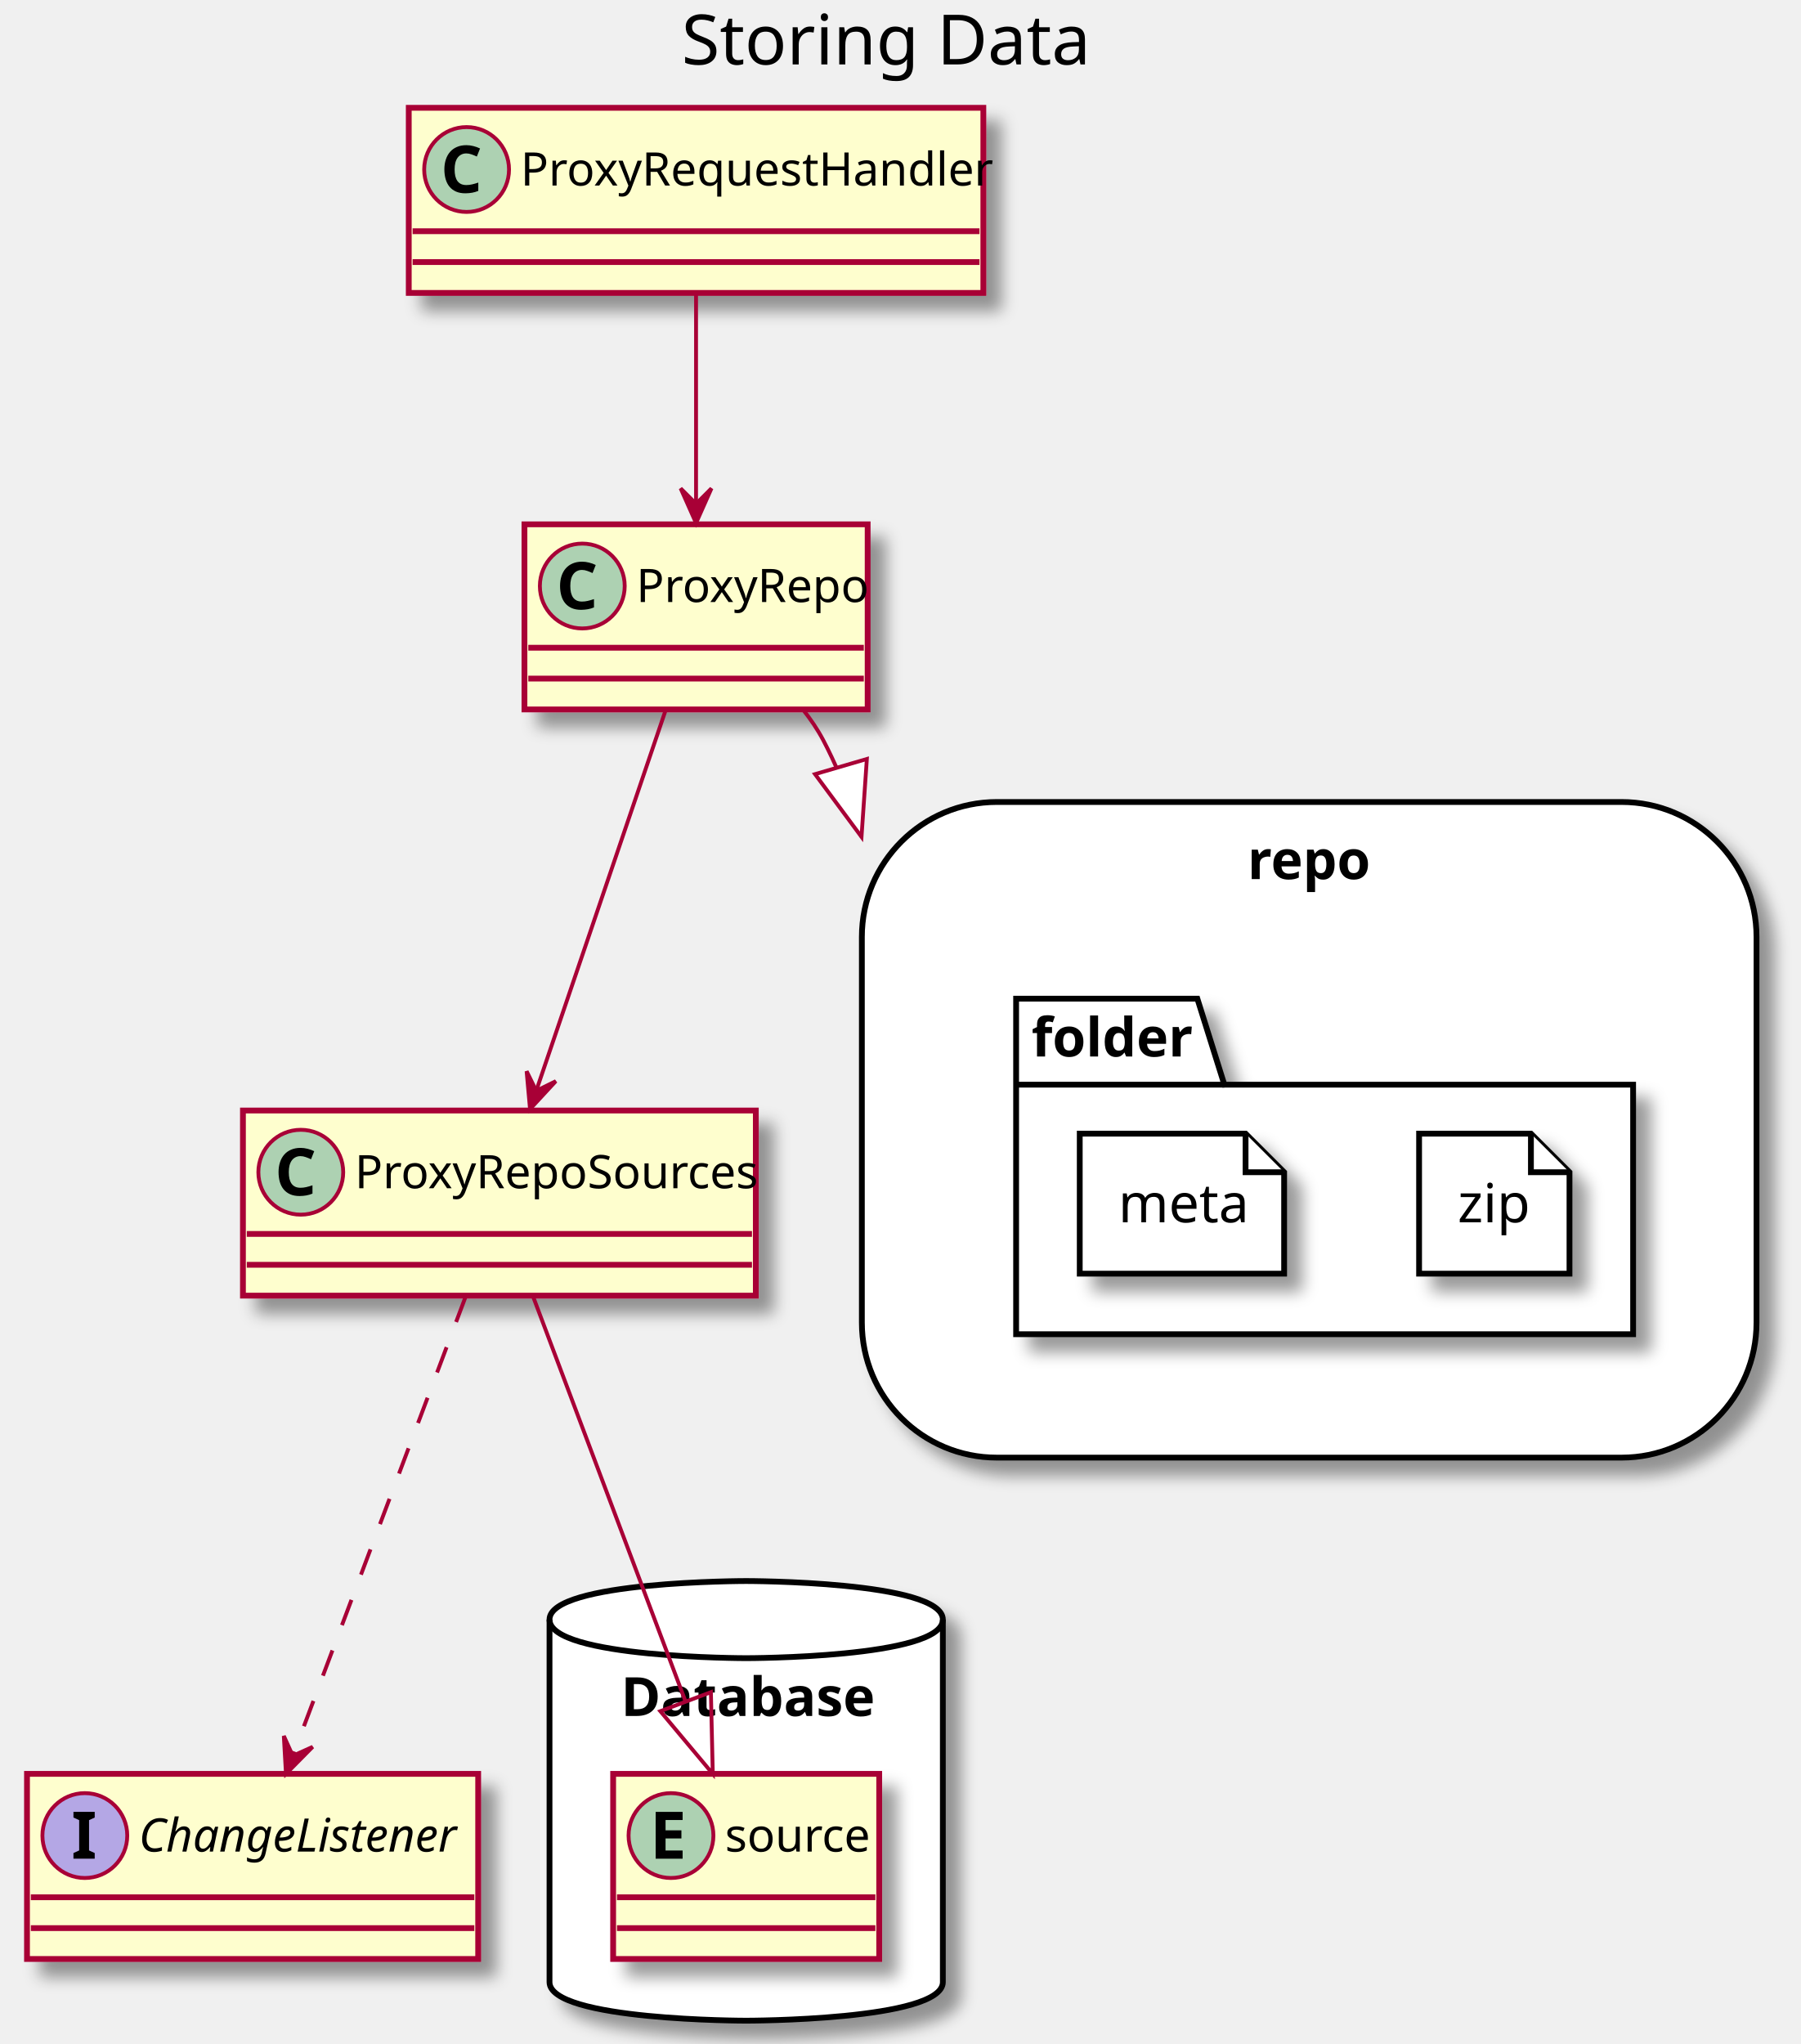
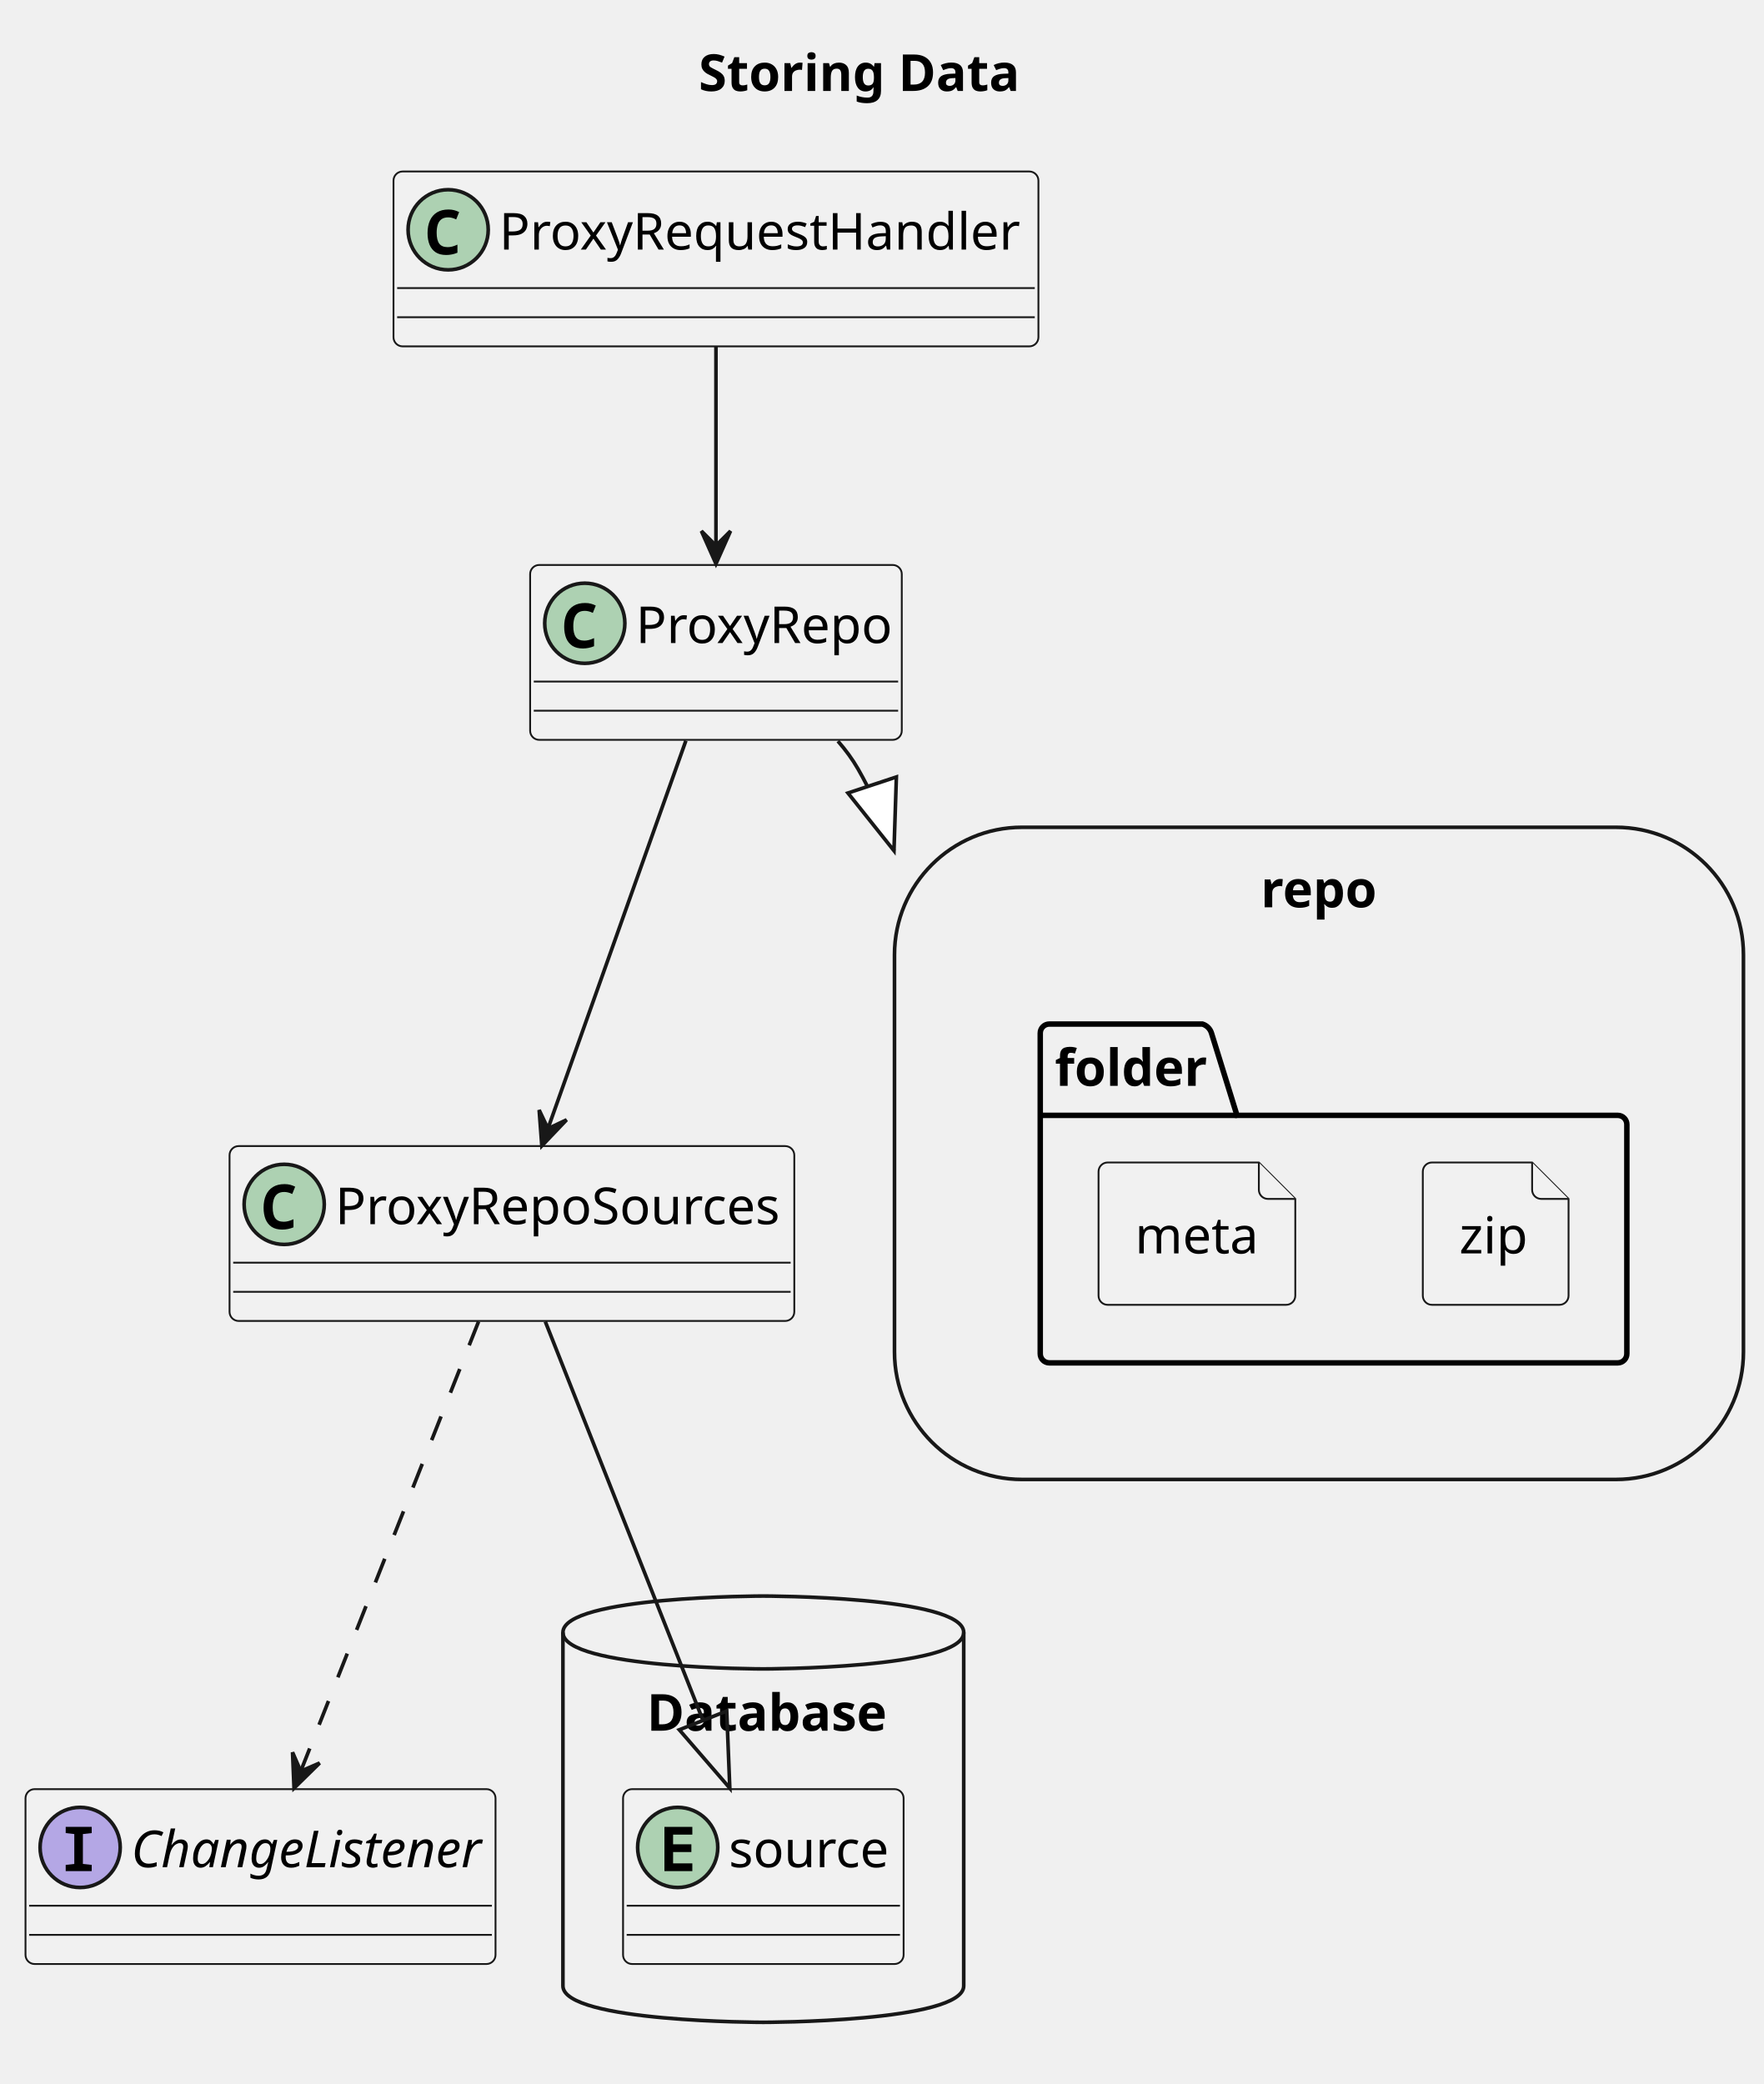
- <svg xmlns="http://www.w3.org/2000/svg" contentScriptType="application/ecmascript" contentStyleType="text/css" height="530px" preserveAspectRatio="none" style="width:467px;height:530px;" version="1.1" viewBox="0 0 467 530" width="467px" zoomAndPan="magnify">
-   <defs>
-     <filter height="300%" id="f1xf81gv9rf2rd" width="300%" x="-1" y="-1">
-       <feGaussianBlur result="blurOut" stdDeviation="2.0" />
-       <feColorMatrix in="blurOut" result="blurOut2" type="matrix" values="0 0 0 0 0 0 0 0 0 0 0 0 0 0 0 0 0 0 .4 0" />
-       <feOffset dx="4.0" dy="4.0" in="blurOut2" result="blurOut3" />
-       <feBlend in="SourceGraphic" in2="blurOut3" mode="normal" />
-     </filter>
-   </defs>
+ <svg xmlns="http://www.w3.org/2000/svg" contentStyleType="text/css" height="572px" preserveAspectRatio="none" style="width:484px;height:572px;background:#FFFFFF;" version="1.1" viewBox="0 0 484 572" width="484px" zoomAndPan="magnify">
+   <defs />
  <g>
-     <text fill="#000000" font-family="sans-serif" font-size="18" lengthAdjust="spacing" textLength="101" x="176.75" y="16.708">Storing Data</text>
-     <rect fill="#FFFFFF" filter="url(#f1xf81gv9rf2rd)" height="170" rx="35" ry="35" style="stroke:#000000;stroke-width:1.5;" width="232" x="223.5" y="207.953" />
-     <text fill="#000000" font-family="sans-serif" font-size="14" font-weight="bold" lengthAdjust="spacing" textLength="32" x="323.5" y="227.948">repo</text>
-     <polygon fill="#FFFFFF" filter="url(#f1xf81gv9rf2rd)" points="263.5,258.953,310.5,258.953,317.5,281.25,423.5,281.25,423.5,345.953,263.5,345.953,263.5,258.953" style="stroke:#000000;stroke-width:1.5;" />
-     <line style="stroke:#000000;stroke-width:1.5;" x1="263.5" x2="317.5" y1="281.25" y2="281.25" />
-     <text fill="#000000" font-family="sans-serif" font-size="14" font-weight="bold" lengthAdjust="spacing" textLength="41" x="267.5" y="273.948">folder</text>
-     <path d="M142.5,419.953 C142.5,409.953 193.5,409.953 193.5,409.953 C193.5,409.953 244.5,409.953 244.5,419.953 L244.5,513.953 C244.5,523.953 193.5,523.953 193.5,523.953 C193.5,523.953 142.5,523.953 142.5,513.953 L142.5,419.953 " fill="#FFFFFF" filter="url(#f1xf81gv9rf2rd)" style="stroke:#000000;stroke-width:1.5;" />
-     <path d="M142.5,419.953 C142.5,429.953 193.5,429.953 193.5,429.953 C193.5,429.953 244.5,429.953 244.5,419.953 " fill="none" style="stroke:#000000;stroke-width:1.5;" />
-     <text fill="#000000" font-family="sans-serif" font-size="14" font-weight="bold" lengthAdjust="spacing" textLength="65" x="161" y="444.948">Database</text>
-     <polygon fill="#FFFFFF" filter="url(#f1xf81gv9rf2rd)" points="368,293.953,368,330.25,407,330.25,407,303.953,397,293.953,368,293.953" style="stroke:#000000;stroke-width:1.5;" />
-     <path d="M397,293.953 L397,303.953 L407,303.953 " fill="#FFFFFF" style="stroke:#000000;stroke-width:1.5;" />
-     <text fill="#000000" font-family="sans-serif" font-size="14" lengthAdjust="spacing" textLength="19" x="378" y="316.948">zip</text>
-     <polygon fill="#FFFFFF" filter="url(#f1xf81gv9rf2rd)" points="280,293.953,280,330.25,333,330.25,333,303.953,323,293.953,280,293.953" style="stroke:#000000;stroke-width:1.5;" />
-     <path d="M323,293.953 L323,303.953 L333,303.953 " fill="#FFFFFF" style="stroke:#000000;stroke-width:1.5;" />
-     <text fill="#000000" font-family="sans-serif" font-size="14" lengthAdjust="spacing" textLength="33" x="290" y="316.948">meta</text>
-     <rect codeLine="25" fill="#FEFECE" filter="url(#f1xf81gv9rf2rd)" height="48" id="source" style="stroke:#A80036;stroke-width:1.5;" width="69" x="159" y="459.953" />
-     <ellipse cx="174" cy="475.953" fill="#ADD1B2" rx="11" ry="11" style="stroke:#A80036;stroke-width:1.0;" />
-     <path d="M177.016,481.953 L170.031,481.953 L170.031,469.812 L177.016,469.812 L177.016,471.922 L172.594,471.922 L172.594,474.594 L176.703,474.594 L176.703,476.703 L172.594,476.703 L172.594,479.828 L177.016,479.828 L177.016,481.953 Z " fill="#000000" />
-     <text fill="#000000" font-family="sans-serif" font-size="12" lengthAdjust="spacing" textLength="37" x="188" y="480.107">source</text>
-     <line style="stroke:#A80036;stroke-width:1.5;" x1="160" x2="227" y1="491.953" y2="491.953" />
-     <line style="stroke:#A80036;stroke-width:1.5;" x1="160" x2="227" y1="499.953" y2="499.953" />
-     <rect codeLine="4" fill="#FEFECE" filter="url(#f1xf81gv9rf2rd)" height="48" id="ProxyRequestHandler" style="stroke:#A80036;stroke-width:1.5;" width="149" x="106" y="27.953" />
-     <ellipse cx="121" cy="43.953" fill="#ADD1B2" rx="11" ry="11" style="stroke:#A80036;stroke-width:1.0;" />
-     <path d="M120.938,39.781 Q120.188,39.781 119.625,40.078 Q119.062,40.359 118.672,40.891 Q118.281,41.422 118.078,42.203 Q117.891,42.969 117.891,43.922 Q117.891,44.891 118.062,45.656 Q118.25,46.406 118.609,46.922 Q118.984,47.438 119.562,47.719 Q120.141,47.984 120.938,47.984 Q121.672,47.984 122.406,47.812 Q123.156,47.641 124.031,47.344 L124.031,49.5 Q123.625,49.656 123.234,49.781 Q122.844,49.891 122.438,49.969 Q122.031,50.047 121.609,50.078 Q121.188,50.125 120.688,50.125 Q119.281,50.125 118.25,49.672 Q117.234,49.219 116.562,48.406 Q115.891,47.594 115.562,46.453 Q115.234,45.297 115.234,43.906 Q115.234,42.531 115.609,41.375 Q115.984,40.219 116.703,39.391 Q117.422,38.562 118.484,38.109 Q119.547,37.641 120.938,37.641 Q121.844,37.641 122.75,37.875 Q123.656,38.094 124.484,38.5 L123.656,40.594 Q122.969,40.266 122.281,40.031 Q121.594,39.781 120.938,39.781 Z " fill="#000000" />
-     <text fill="#000000" font-family="sans-serif" font-size="12" lengthAdjust="spacing" textLength="117" x="135" y="48.107">ProxyRequestHandler</text>
-     <line style="stroke:#A80036;stroke-width:1.5;" x1="107" x2="254" y1="59.953" y2="59.953" />
-     <line style="stroke:#A80036;stroke-width:1.5;" x1="107" x2="254" y1="67.953" y2="67.953" />
-     <rect codeLine="7" fill="#FEFECE" filter="url(#f1xf81gv9rf2rd)" height="48" id="ProxyRepo" style="stroke:#A80036;stroke-width:1.5;" width="89" x="136" y="135.953" />
-     <ellipse cx="151" cy="151.953" fill="#ADD1B2" rx="11" ry="11" style="stroke:#A80036;stroke-width:1.0;" />
-     <path d="M150.938,147.781 Q150.188,147.781 149.625,148.078 Q149.062,148.359 148.672,148.891 Q148.281,149.422 148.078,150.203 Q147.891,150.969 147.891,151.922 Q147.891,152.891 148.062,153.656 Q148.25,154.406 148.609,154.922 Q148.984,155.438 149.562,155.719 Q150.141,155.984 150.938,155.984 Q151.672,155.984 152.406,155.812 Q153.156,155.641 154.031,155.344 L154.031,157.5 Q153.625,157.656 153.234,157.781 Q152.844,157.891 152.438,157.969 Q152.031,158.047 151.609,158.078 Q151.188,158.125 150.688,158.125 Q149.281,158.125 148.25,157.672 Q147.234,157.219 146.562,156.406 Q145.891,155.594 145.562,154.453 Q145.234,153.297 145.234,151.906 Q145.234,150.531 145.609,149.375 Q145.984,148.219 146.703,147.391 Q147.422,146.562 148.484,146.109 Q149.547,145.641 150.938,145.641 Q151.844,145.641 152.75,145.875 Q153.656,146.094 154.484,146.5 L153.656,148.594 Q152.969,148.266 152.281,148.031 Q151.594,147.781 150.938,147.781 Z " fill="#000000" />
-     <text fill="#000000" font-family="sans-serif" font-size="12" lengthAdjust="spacing" textLength="57" x="165" y="156.107">ProxyRepo</text>
-     <line style="stroke:#A80036;stroke-width:1.5;" x1="137" x2="224" y1="167.953" y2="167.953" />
-     <line style="stroke:#A80036;stroke-width:1.5;" x1="137" x2="224" y1="175.953" y2="175.953" />
-     <rect codeLine="10" fill="#FEFECE" filter="url(#f1xf81gv9rf2rd)" height="48" id="ProxyRepoSources" style="stroke:#A80036;stroke-width:1.5;" width="133" x="63" y="287.953" />
-     <ellipse cx="78" cy="303.953" fill="#ADD1B2" rx="11" ry="11" style="stroke:#A80036;stroke-width:1.0;" />
-     <path d="M77.938,299.781 Q77.188,299.781 76.625,300.078 Q76.062,300.359 75.672,300.891 Q75.281,301.422 75.078,302.203 Q74.891,302.969 74.891,303.922 Q74.891,304.891 75.062,305.656 Q75.25,306.406 75.609,306.922 Q75.984,307.438 76.562,307.719 Q77.141,307.984 77.938,307.984 Q78.672,307.984 79.406,307.812 Q80.156,307.641 81.031,307.344 L81.031,309.5 Q80.625,309.656 80.234,309.781 Q79.844,309.891 79.438,309.969 Q79.031,310.047 78.609,310.078 Q78.188,310.125 77.688,310.125 Q76.281,310.125 75.25,309.672 Q74.234,309.219 73.562,308.406 Q72.891,307.594 72.562,306.453 Q72.234,305.297 72.234,303.906 Q72.234,302.531 72.609,301.375 Q72.984,300.219 73.703,299.391 Q74.422,298.562 75.484,298.109 Q76.547,297.641 77.938,297.641 Q78.844,297.641 79.75,297.875 Q80.656,298.094 81.484,298.5 L80.656,300.594 Q79.969,300.266 79.281,300.031 Q78.594,299.781 77.938,299.781 Z " fill="#000000" />
-     <text fill="#000000" font-family="sans-serif" font-size="12" lengthAdjust="spacing" textLength="101" x="92" y="308.107">ProxyRepoSources</text>
-     <line style="stroke:#A80036;stroke-width:1.5;" x1="64" x2="195" y1="319.953" y2="319.953" />
-     <line style="stroke:#A80036;stroke-width:1.5;" x1="64" x2="195" y1="327.953" y2="327.953" />
-     <rect codeLine="30" fill="#FEFECE" filter="url(#f1xf81gv9rf2rd)" height="48" id="ChangeListener" style="stroke:#A80036;stroke-width:1.5;" width="117" x="7" y="459.953" />
-     <ellipse cx="22" cy="475.953" fill="#B4A7E5" rx="11" ry="11" style="stroke:#A80036;stroke-width:1.0;" />
-     <path d="M24.562,481.953 L19.047,481.953 L19.047,480.484 L20.531,479.812 L20.531,471.953 L19.047,471.281 L19.047,469.812 L24.562,469.812 L24.562,471.281 L23.094,471.953 L23.094,479.812 L24.562,480.484 L24.562,481.953 Z " fill="#000000" />
-     <text fill="#000000" font-family="sans-serif" font-size="12" font-style="italic" lengthAdjust="spacing" textLength="85" x="36" y="480.107">ChangeListener</text>
-     <line style="stroke:#A80036;stroke-width:1.5;" x1="8" x2="123" y1="491.953" y2="491.953" />
-     <line style="stroke:#A80036;stroke-width:1.5;" x1="8" x2="123" y1="499.953" y2="499.953" />
-     <path codeLine="33" d="M180.5,75.953 C180.5,91.953 180.5,113.403 180.5,130.483 " fill="none" id="ProxyRequestHandler-to-ProxyRepo" style="stroke:#A80036;stroke-width:1.0;" />
-     <polygon fill="#A80036" points="180.5,135.633,184.5,126.633,180.5,130.633,176.5,126.633,180.5,135.633" style="stroke:#A80036;stroke-width:1.0;" />
-     <path codeLine="34" d="M208.21,183.973 C210.23,186.503 212.04,189.173 213.5,191.953 C216.559,197.781 219.137,203.976 221.308,210.36 C221.85,211.956 222.367,213.564 222.86,215.181 C222.983,215.585 223.105,215.99 223.225,216.395 C223.285,216.597 223.345,216.8 223.404,217.003 " fill="none" id="ProxyRepo-to-repo" style="stroke:#A80036;stroke-width:1.0;" />
-     <polygon fill="#FFFFFF" points="223.404,217.003,224.792,196.802,211.354,200.731,223.404,217.003" style="stroke:#A80036;stroke-width:1.0;" />
-     <path codeLine="35" d="M172.64,184.063 C163.61,210.633 148.78,254.243 139.08,282.773 " fill="none" id="ProxyRepo-to-ProxyRepoSources" style="stroke:#A80036;stroke-width:1.0;" />
-     <polygon fill="#A80036" points="137.45,287.573,144.137,280.342,139.061,282.84,136.563,277.764,137.45,287.573" style="stroke:#A80036;stroke-width:1.0;" />
-     <path codeLine="36" d="M138.26,336.233 C148.41,363.193 165.33,408.123 177.77,441.173 " fill="none" id="ProxyRepoSources-to-source" style="stroke:#A80036;stroke-width:1.0;" />
-     <polygon fill="none" points="184.35,438.773,184.84,459.953,171.24,443.703,184.35,438.773" style="stroke:#A80036;stroke-width:1.0;" />
-     <path codeLine="37" d="M120.74,336.233 C109.05,367.263 88.41,422.103 75.94,455.223 " fill="none" id="ProxyRepoSources-to-ChangeListener" style="stroke:#A80036;stroke-width:1.0;stroke-dasharray:7.0,7.0;" />
-     <polygon fill="#A80036" points="74.16,459.953,81.084,452.949,75.928,455.276,73.601,450.12,74.16,459.953" style="stroke:#A80036;stroke-width:1.0;" />
+     <rect height="29.068" style="stroke:#00000000;stroke-width:1.0;fill:none;" width="97" x="186.75" y="5" />
+     <text fill="#000000" font-family="sans-serif" font-size="14" font-weight="bold" lengthAdjust="spacing" textLength="87" x="191.75" y="24.966">Storing Data</text>
+     <g id="cluster_repo">
+       <rect height="179" rx="35" ry="35" style="stroke:#181818;stroke-width:1.0;fill:none;" width="233" x="245.5" y="227.068" />
+       <text fill="#000000" font-family="sans-serif" font-size="14" font-weight="bold" lengthAdjust="spacing" textLength="32" x="346" y="249.034">repo</text>
+     </g>
+     <g id="cluster_folder">
+       <path d="M288,281.068 L330,281.068 A3.75,3.75 0 0 1 332.5,283.568 L339.5,306.136 L444,306.136 A2.5,2.5 0 0 1 446.5,308.636 L446.5,371.568 A2.5,2.5 0 0 1 444,374.068 L288,374.068 A2.5,2.5 0 0 1 285.5,371.568 L285.5,283.568 A2.5,2.5 0 0 1 288,281.068 " style="stroke:#000000;stroke-width:1.5;fill:none;" />
+       <line style="stroke:#000000;stroke-width:1.5;fill:none;" x1="285.5" x2="339.5" y1="306.136" y2="306.136" />
+       <text fill="#000000" font-family="sans-serif" font-size="14" font-weight="bold" lengthAdjust="spacing" textLength="41" x="289.5" y="298.034">folder</text>
+     </g>
+     <g id="cluster_Database">
+       <path d="M154.5,448.068 C154.5,438.068 209.5,438.068 209.5,438.068 C209.5,438.068 264.5,438.068 264.5,448.068 L264.5,545.068 C264.5,555.068 209.5,555.068 209.5,555.068 C209.5,555.068 154.5,555.068 154.5,545.068 L154.5,448.068 " style="stroke:#181818;stroke-width:1.0;fill:none;" />
+       <path d="M154.5,448.068 C154.5,458.068 209.5,458.068 209.5,458.068 C209.5,458.068 264.5,458.068 264.5,448.068 " fill="none" style="stroke:#181818;stroke-width:1.0;" />
+       <text fill="#000000" font-family="sans-serif" font-size="14" font-weight="bold" lengthAdjust="spacing" textLength="64" x="177.5" y="475.034">Database</text>
+     </g>
+     <g id="elem_zip">
+       <path d="M390.5,321.568 L390.5,355.636 A2.5,2.5 0 0 0 393,358.136 L428,358.136 A2.5,2.5 0 0 0 430.5,355.636 L430.5,329.068 L420.5,319.068 L393,319.068 A2.5,2.5 0 0 0 390.5,321.568 " fill="#F1F1F1" style="stroke:#181818;stroke-width:0.5;" />
+       <path d="M420.5,319.068 L420.5,326.568 A2.5,2.5 0 0 0 423,329.068 L430.5,329.068 " fill="#F1F1F1" style="stroke:#181818;stroke-width:0.5;" />
+       <text fill="#000000" font-family="sans-serif" font-size="14" lengthAdjust="spacing" textLength="20" x="400.5" y="344.034">zip</text>
+     </g>
+     <g id="elem_meta">
+       <path d="M301.5,321.568 L301.5,355.636 A2.5,2.5 0 0 0 304,358.136 L353,358.136 A2.5,2.5 0 0 0 355.5,355.636 L355.5,329.068 L345.5,319.068 L304,319.068 A2.5,2.5 0 0 0 301.5,321.568 " fill="#F1F1F1" style="stroke:#181818;stroke-width:0.5;" />
+       <path d="M345.5,319.068 L345.5,326.568 A2.5,2.5 0 0 0 348,329.068 L355.5,329.068 " fill="#F1F1F1" style="stroke:#181818;stroke-width:0.5;" />
+       <text fill="#000000" font-family="sans-serif" font-size="14" lengthAdjust="spacing" textLength="34" x="311.5" y="344.034">meta</text>
+     </g>
+     <g id="elem_source">
+       <rect codeLine="25" fill="#F1F1F1" height="48" id="source" rx="2.5" ry="2.5" style="stroke:#181818;stroke-width:0.5;" width="77" x="171" y="491.068" />
+       <ellipse cx="186" cy="507.068" fill="#ADD1B2" rx="11" ry="11" style="stroke:#181818;stroke-width:1.0;" />
+       <path d="M182.359,513.568 L182.359,501.427 L190.016,501.427 L190.016,503.552 L184.734,503.552 L184.734,506.209 L189.75,506.209 L189.75,508.334 L184.734,508.334 L184.734,511.443 L190.016,511.443 L190.016,513.568 L182.359,513.568 Z " fill="#000000" />
+       <text fill="#000000" font-family="sans-serif" font-size="14" lengthAdjust="spacing" textLength="45" x="200" y="512.5">source</text>
+       <line style="stroke:#181818;stroke-width:0.5;" x1="172" x2="247" y1="523.068" y2="523.068" />
+       <line style="stroke:#181818;stroke-width:0.5;" x1="172" x2="247" y1="531.068" y2="531.068" />
+     </g>
+     <g id="elem_ProxyRequestHandler">
+       <rect codeLine="4" fill="#F1F1F1" height="48" id="ProxyRequestHandler" rx="2.5" ry="2.5" style="stroke:#181818;stroke-width:0.5;" width="177" x="108" y="47.068" />
+       <ellipse cx="123" cy="63.068" fill="#ADD1B2" rx="11" ry="11" style="stroke:#181818;stroke-width:1.0;" />
+       <path d="M122.469,69.99 Q120.719,69.99 119.578,69.255 Q118.453,68.505 117.891,67.162 Q117.344,65.802 117.344,64.005 Q117.344,61.974 118,60.521 Q118.656,59.068 119.938,58.287 Q121.219,57.505 123.094,57.505 Q123.984,57.505 124.656,57.693 Q125.328,57.865 126.016,58.209 L125.203,60.224 Q124.578,59.912 124.031,59.787 Q123.5,59.662 123.016,59.662 Q121.844,59.662 121.141,60.193 Q120.438,60.724 120.141,61.677 Q119.844,62.63 119.844,63.896 Q119.844,65.912 120.562,66.88 Q121.281,67.834 122.875,67.834 Q123.469,67.834 124.094,67.677 Q124.719,67.521 125.547,67.146 L125.547,69.365 Q124.812,69.677 124.016,69.834 Q123.234,69.99 122.469,69.99 Z " fill="#000000" />
+       <text fill="#000000" font-family="sans-serif" font-size="14" lengthAdjust="spacing" textLength="145" x="137" y="68.5">ProxyRequestHandler</text>
+       <line style="stroke:#181818;stroke-width:0.5;" x1="109" x2="284" y1="79.068" y2="79.068" />
+       <line style="stroke:#181818;stroke-width:0.5;" x1="109" x2="284" y1="87.068" y2="87.068" />
+     </g>
+     <g id="elem_ProxyRepo">
+       <rect codeLine="7" fill="#F1F1F1" height="48" id="ProxyRepo" rx="2.5" ry="2.5" style="stroke:#181818;stroke-width:0.5;" width="102" x="145.5" y="155.068" />
+       <ellipse cx="160.5" cy="171.068" fill="#ADD1B2" rx="11" ry="11" style="stroke:#181818;stroke-width:1.0;" />
+       <path d="M159.969,177.99 Q158.219,177.99 157.078,177.255 Q155.953,176.505 155.391,175.162 Q154.844,173.802 154.844,172.005 Q154.844,169.974 155.5,168.521 Q156.156,167.068 157.438,166.287 Q158.719,165.505 160.594,165.505 Q161.484,165.505 162.156,165.693 Q162.828,165.865 163.516,166.208 L162.703,168.224 Q162.078,167.912 161.531,167.787 Q161,167.662 160.516,167.662 Q159.344,167.662 158.641,168.193 Q157.938,168.724 157.641,169.677 Q157.344,170.63 157.344,171.896 Q157.344,173.912 158.062,174.88 Q158.781,175.833 160.375,175.833 Q160.969,175.833 161.594,175.677 Q162.219,175.521 163.047,175.146 L163.047,177.365 Q162.312,177.677 161.516,177.833 Q160.734,177.99 159.969,177.99 Z " fill="#000000" />
+       <text fill="#000000" font-family="sans-serif" font-size="14" lengthAdjust="spacing" textLength="70" x="174.5" y="176.5">ProxyRepo</text>
+       <line style="stroke:#181818;stroke-width:0.5;" x1="146.5" x2="246.5" y1="187.068" y2="187.068" />
+       <line style="stroke:#181818;stroke-width:0.5;" x1="146.5" x2="246.5" y1="195.068" y2="195.068" />
+     </g>
+     <g id="elem_ProxyRepoSources">
+       <rect codeLine="10" fill="#F1F1F1" height="48" id="ProxyRepoSources" rx="2.5" ry="2.5" style="stroke:#181818;stroke-width:0.5;" width="155" x="63" y="314.568" />
+       <ellipse cx="78" cy="330.568" fill="#ADD1B2" rx="11" ry="11" style="stroke:#181818;stroke-width:1.0;" />
+       <path d="M77.469,337.49 Q75.719,337.49 74.578,336.755 Q73.453,336.005 72.891,334.662 Q72.344,333.302 72.344,331.505 Q72.344,329.474 73,328.021 Q73.656,326.568 74.938,325.787 Q76.219,325.005 78.094,325.005 Q78.984,325.005 79.656,325.193 Q80.328,325.365 81.016,325.709 L80.203,327.724 Q79.578,327.412 79.031,327.287 Q78.5,327.162 78.016,327.162 Q76.844,327.162 76.141,327.693 Q75.438,328.224 75.141,329.177 Q74.844,330.13 74.844,331.396 Q74.844,333.412 75.562,334.38 Q76.281,335.334 77.875,335.334 Q78.469,335.334 79.094,335.177 Q79.719,335.021 80.547,334.646 L80.547,336.865 Q79.812,337.177 79.016,337.334 Q78.234,337.49 77.469,337.49 Z " fill="#000000" />
+       <text fill="#000000" font-family="sans-serif" font-size="14" lengthAdjust="spacing" textLength="123" x="92" y="336">ProxyRepoSources</text>
+       <line style="stroke:#181818;stroke-width:0.5;" x1="64" x2="217" y1="346.568" y2="346.568" />
+       <line style="stroke:#181818;stroke-width:0.5;" x1="64" x2="217" y1="354.568" y2="354.568" />
+     </g>
+     <g id="elem_ChangeListener">
+       <rect codeLine="30" fill="#F1F1F1" height="48" id="ChangeListener" rx="2.5" ry="2.5" style="stroke:#181818;stroke-width:0.5;" width="129" x="7" y="491.068" />
+       <ellipse cx="22" cy="507.068" fill="#B4A7E5" rx="11" ry="11" style="stroke:#181818;stroke-width:1.0;" />
+       <path d="M18.031,513.568 L18.031,511.865 L20.391,511.599 L20.391,503.396 L18.031,503.13 L18.031,501.427 L25.172,501.427 L25.172,503.13 L22.75,503.396 L22.75,511.599 L25.172,511.865 L25.172,513.568 L18.031,513.568 Z " fill="#000000" />
+       <text fill="#000000" font-family="sans-serif" font-size="14" font-style="italic" lengthAdjust="spacing" textLength="97" x="36" y="512.5">ChangeListener</text>
+       <line style="stroke:#181818;stroke-width:0.5;" x1="8" x2="135" y1="523.068" y2="523.068" />
+       <line style="stroke:#181818;stroke-width:0.5;" x1="8" x2="135" y1="531.068" y2="531.068" />
+     </g>
+     <g id="link_ProxyRequestHandler_ProxyRepo">
+       <path codeLine="33" d="M196.5,95.068 C196.5,111.068 196.5,132.518 196.5,149.598 " fill="none" id="ProxyRequestHandler-to-ProxyRepo" style="stroke:#181818;stroke-width:1.0;" />
+       <polygon fill="#181818" points="196.5,154.748,200.5,145.748,196.5,149.748,192.5,145.748,196.5,154.748" style="stroke:#181818;stroke-width:1.0;" />
+     </g>
+     <g id="link_ProxyRepo_repo">
+       <path codeLine="34" d="M229.97,203.418 C232.07,205.808 233.95,208.368 235.5,211.068 C238.974,217.13 241.865,223.616 244.265,230.329 C244.565,231.168 244.857,232.011 245.142,232.857 C245.213,233.069 245.284,233.28 245.354,233.492 " fill="none" id="ProxyRepo-to-repo" style="stroke:#181818;stroke-width:1.0;" />
+       <polygon fill="#FFFFFF" points="245.354,233.492,246.017,213.254,232.729,217.661,245.354,233.492" style="stroke:#181818;stroke-width:1.0;" />
+     </g>
+     <g id="link_ProxyRepo_ProxyRepoSources">
+       <path codeLine="35" d="M188.24,203.308 C178.2,231.538 161.28,279.128 150.51,309.418 " fill="none" id="ProxyRepo-to-ProxyRepoSources" style="stroke:#181818;stroke-width:1.0;" />
+       <polygon fill="#181818" points="148.71,314.488,155.507,307.36,150.393,309.78,147.974,304.667,148.71,314.488" style="stroke:#181818;stroke-width:1.0;" />
+     </g>
+     <g id="link_ProxyRepoSources_source">
+       <path codeLine="36" d="M149.66,362.738 C160.64,390.508 179.26,437.578 192.81,471.868 " fill="none" id="ProxyRepoSources-to-source" style="stroke:#181818;stroke-width:1.0;" />
+       <polygon fill="none" points="199.45,469.628,200.3,490.798,186.44,474.778,199.45,469.628" style="stroke:#181818;stroke-width:1.0;" />
+     </g>
+     <g id="link_ProxyRepoSources_ChangeListener">
+       <path codeLine="37" d="M131.34,362.738 C118.76,394.548 96.17,451.688 82.63,485.918 " fill="none" id="ProxyRepoSources-to-ChangeListener" style="stroke:#181818;stroke-width:1.0;stroke-dasharray:7.0,7.0;" />
+       <polygon fill="#181818" points="80.7,490.798,87.731,483.901,82.54,486.149,80.292,480.957,80.7,490.798" style="stroke:#181818;stroke-width:1.0;" />
+     </g>
  </g>
</svg>
